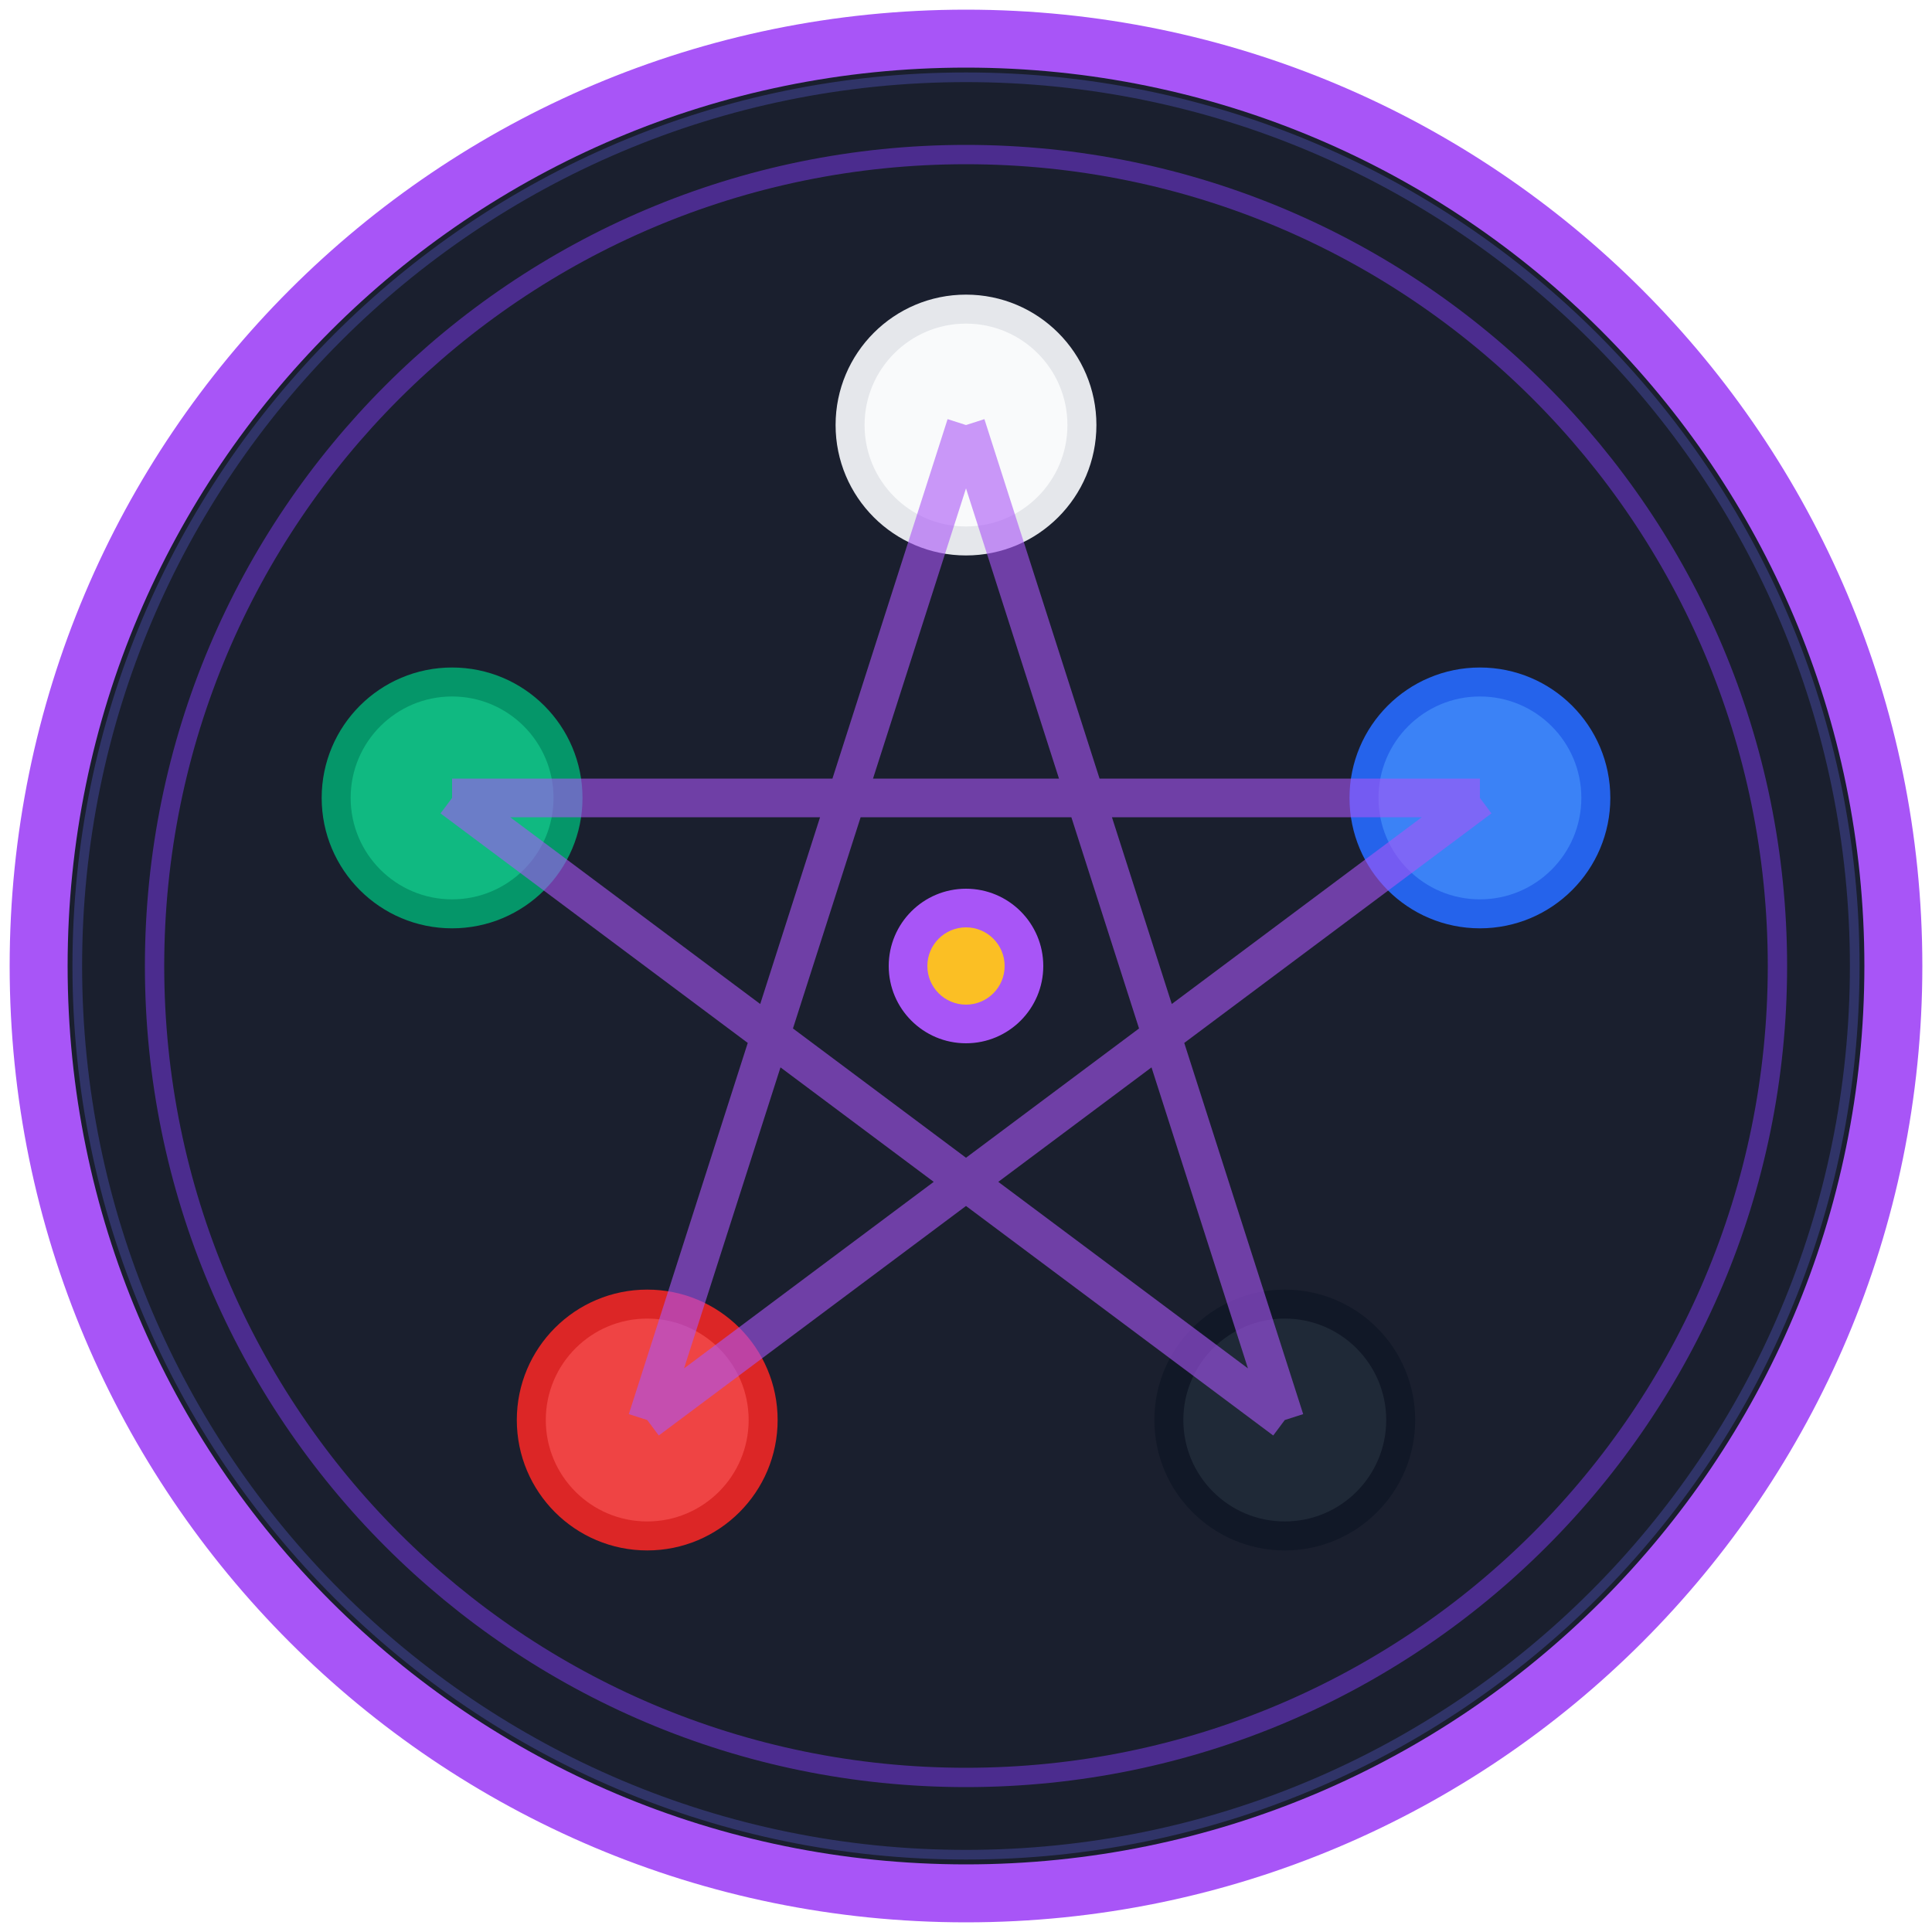
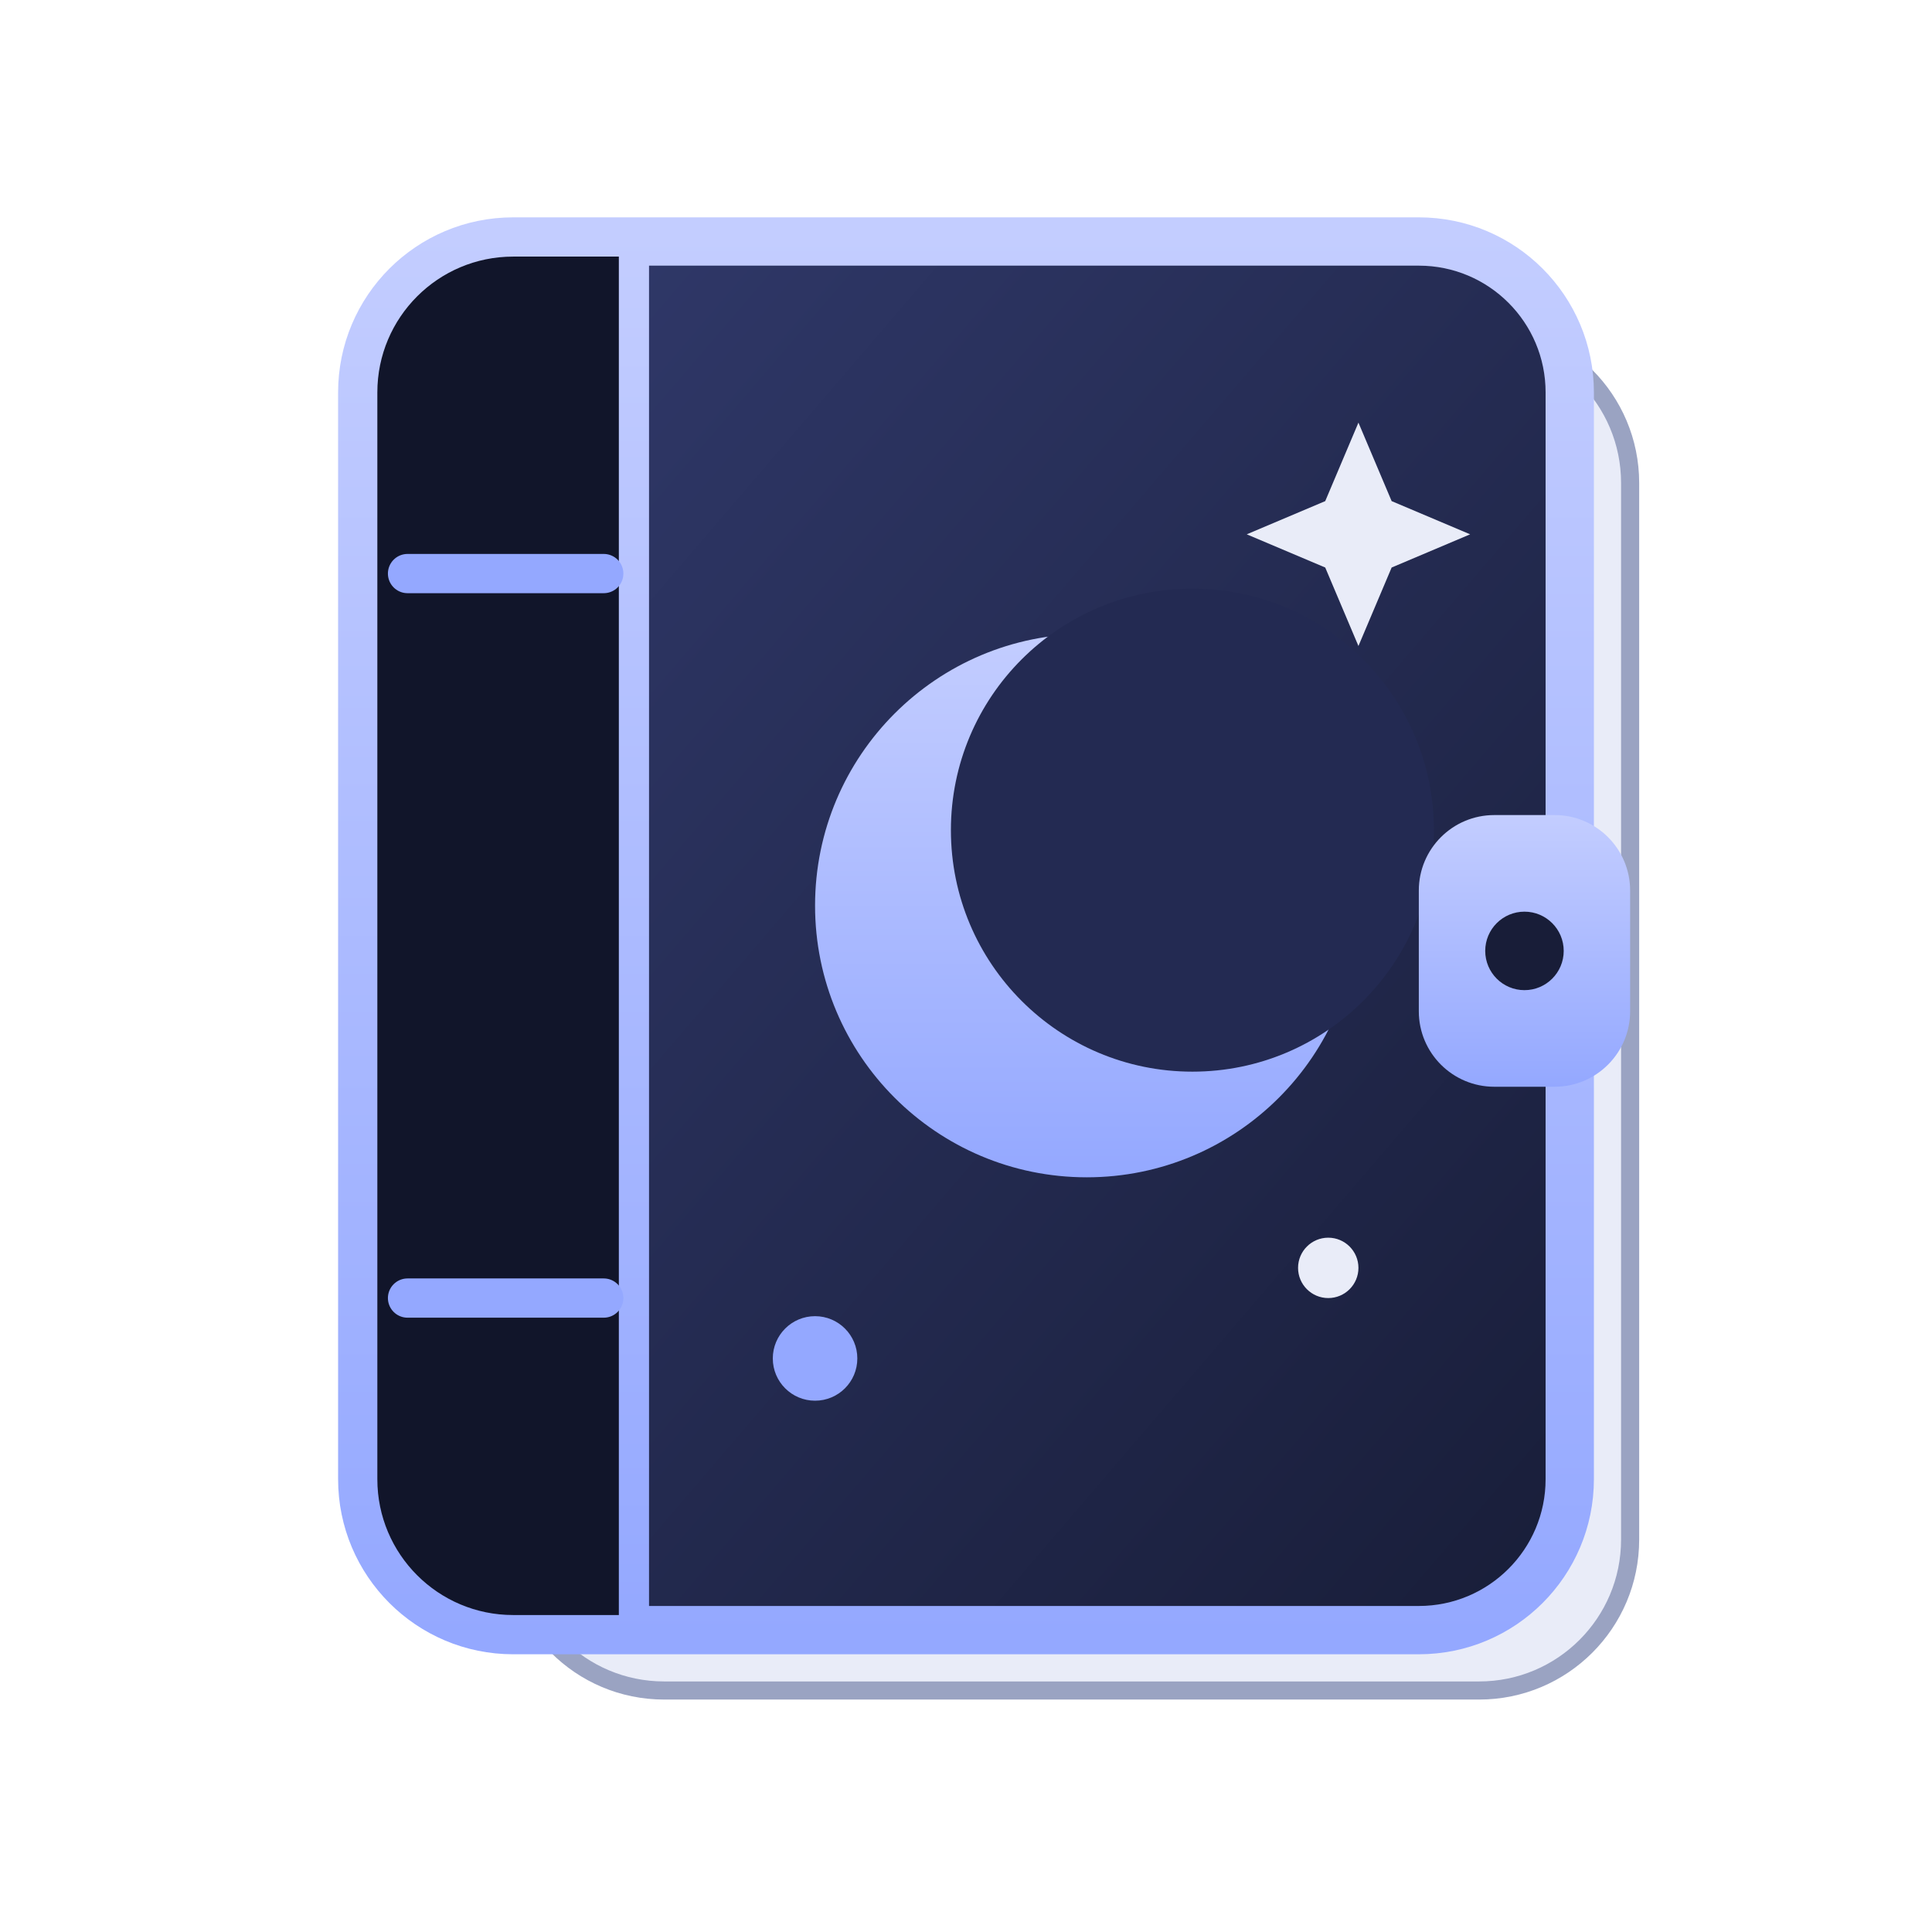
- <svg xmlns="http://www.w3.org/2000/svg" viewBox="0 0 100 100">
-   <circle cx="50" cy="50" r="48" fill="#1a1f2e" stroke="#a855f7" stroke-width="3" />
-   <circle cx="50" cy="50" r="42" fill="none" stroke="#7c3aed" stroke-width="1" opacity="0.5" />
-   <g transform="translate(50, 50)">
-     <circle cx="0" cy="-28" r="6" fill="#f9fafb" stroke="#e5e7eb" stroke-width="1.5" />
-     <circle cx="26.6" cy="-8.7" r="6" fill="#3b82f6" stroke="#2563eb" stroke-width="1.5" />
-     <circle cx="16.5" cy="23.5" r="6" fill="#1f2937" stroke="#111827" stroke-width="1.5" />
-     <circle cx="-16.5" cy="23.5" r="6" fill="#ef4444" stroke="#dc2626" stroke-width="1.5" />
-     <circle cx="-26.6" cy="-8.7" r="6" fill="#10b981" stroke="#059669" stroke-width="1.5" />
-     <path d="M 0,-28 L 16.5,23.5 M 16.5,23.5 L -26.6,-8.7 M -26.6,-8.7 L 26.6,-8.7 M 26.6,-8.7 L -16.5,23.5 M -16.5,23.5 L 0,-28" stroke="#a855f7" stroke-width="2" fill="none" opacity="0.6" />
-     <circle cx="0" cy="0" r="4" fill="#a855f7" />
-     <circle cx="0" cy="0" r="2" fill="#fbbf24" />
-   </g>
-   <circle cx="50" cy="50" r="46" fill="none" stroke="#6366f1" stroke-width="0.5" opacity="0.3" />
+ <svg xmlns="http://www.w3.org/2000/svg" viewBox="0 0 64 64">
+   <defs>
+     <linearGradient id="cover" x1="0" y1="0" x2="1" y2="1">
+       <stop offset="0" stop-color="#323b6e" />
+       <stop offset="1" stop-color="#181d38" />
+     </linearGradient>
+     <linearGradient id="gold" x1="0" y1="0" x2="0" y2="1">
+       <stop offset="0" stop-color="#c3cdff" />
+       <stop offset="1" stop-color="#94a8ff" />
+     </linearGradient>
+   </defs>
+   <rect x="17" y="11" width="37" height="45" rx="5" fill="#e9ecf8" />
+   <rect x="17" y="11" width="37" height="45" rx="5" fill="none" stroke="#9aa3c2" stroke-width="0.6" />
+   <rect x="12" y="8" width="40" height="46" rx="5" fill="url(#cover)" stroke="url(#gold)" stroke-width="1.6" />
+   <path d="M12 13 a5 5 0 0 1 5-5 h4 v46 h-4 a5 5 0 0 1-5-5 z" fill="#11152a" stroke="url(#gold)" stroke-width="1" />
+   <line x1="13.5" y1="19" x2="20" y2="19" stroke="#94a8ff" stroke-width="1.3" stroke-linecap="round" />
+   <line x1="13.5" y1="43" x2="20" y2="43" stroke="#94a8ff" stroke-width="1.3" stroke-linecap="round" />
+   <circle cx="36" cy="30" r="9" fill="url(#gold)" />
+   <circle cx="39.5" cy="27.5" r="8" fill="#232a52" />
+   <path d="M45 14 l1.1 2.6 2.6 1.1 -2.6 1.1 -1.1 2.6 -1.1 -2.6 -2.6 -1.1 2.6 -1.1 z" fill="#e9ecf8" />
+   <circle cx="27" cy="45" r="1.4" fill="#94a8ff" />
+   <circle cx="44" cy="42" r="1" fill="#e9ecf8" />
+   <rect x="47" y="27" width="7" height="9" rx="2.5" fill="url(#gold)" />
+   <circle cx="50.5" cy="31.5" r="1.3" fill="#181d38" />
</svg>
